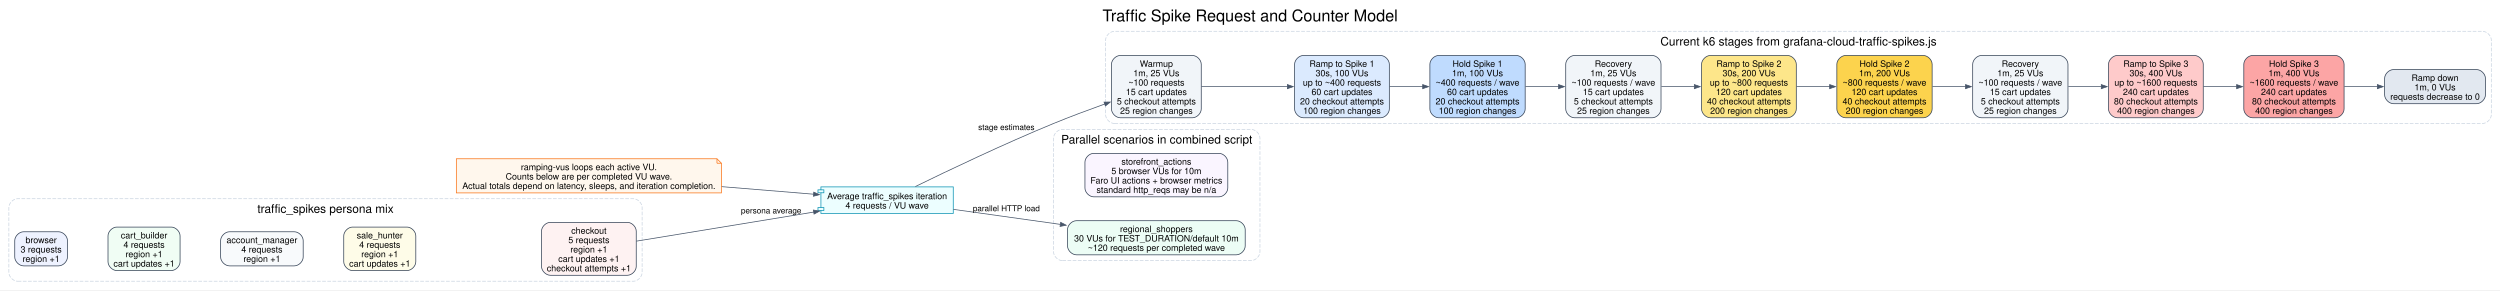
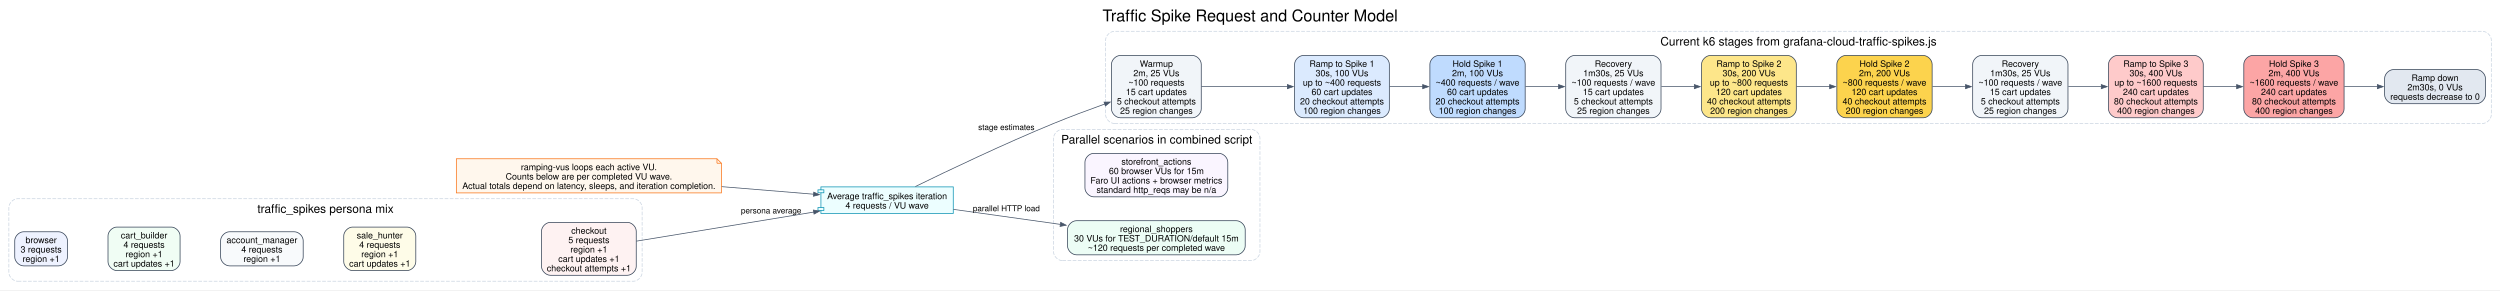
<svg xmlns="http://www.w3.org/2000/svg" width="3391pt" height="394pt" viewBox="0.00 0.00 3391.00 394.00">
  <g id="graph0" class="graph" transform="scale(1 1) rotate(0) translate(4 389.5)">
    <polygon fill="white" stroke="none" points="-4,4 -4,-389.5 3387.25,-389.5 3387.25,4 -4,4" />
    <text xml:space="preserve" text-anchor="middle" x="1691.62" y="-360.6" font-family="Helvetica,sans-Serif" font-size="22.00">Traffic Spike Request and Counter Model</text>
    <g id="clust1" class="cluster">
      <path fill="none" stroke="#cbd5e1" stroke-dasharray="5,2" d="M20,-8C20,-8 855,-8 855,-8 861,-8 867,-14 867,-20 867,-20 867,-108 867,-108 867,-114 861,-120 855,-120 855,-120 20,-120 20,-120 14,-120 8,-114 8,-108 8,-108 8,-20 8,-20 8,-14 14,-8 20,-8" />
      <text xml:space="preserve" text-anchor="middle" x="437.5" y="-100.8" font-family="Helvetica,sans-Serif" font-size="16.00">traffic_spikes persona mix</text>
    </g>
    <g id="clust2" class="cluster">
      <path fill="none" stroke="#cbd5e1" stroke-dasharray="5,2" d="M1507.62,-222C1507.62,-222 3363.25,-222 3363.25,-222 3369.25,-222 3375.25,-228 3375.25,-234 3375.25,-234 3375.25,-335 3375.25,-335 3375.25,-341 3369.25,-347 3363.25,-347 3363.25,-347 1507.62,-347 1507.62,-347 1501.62,-347 1495.62,-341 1495.62,-335 1495.62,-335 1495.62,-234 1495.62,-234 1495.62,-228 1501.62,-222 1507.62,-222" />
      <text xml:space="preserve" text-anchor="middle" x="2435.44" y="-327.8" font-family="Helvetica,sans-Serif" font-size="16.00">Current k6 stages from grafana-cloud-traffic-spikes.js</text>
    </g>
    <g id="clust3" class="cluster">
      <path fill="none" stroke="#cbd5e1" stroke-dasharray="5,2" d="M1437,-36C1437,-36 1693,-36 1693,-36 1699,-36 1705,-42 1705,-48 1705,-48 1705,-202 1705,-202 1705,-208 1699,-214 1693,-214 1693,-214 1437,-214 1437,-214 1431,-214 1425,-208 1425,-202 1425,-202 1425,-48 1425,-48 1425,-42 1431,-36 1437,-36" />
      <text xml:space="preserve" text-anchor="middle" x="1565" y="-194.8" font-family="Helvetica,sans-Serif" font-size="16.00">Parallel scenarios in combined script</text>
    </g>
    <g id="node1" class="node">
      <polygon fill="#fff7ed" stroke="#f97316" points="968.5,-174.12 615,-174.12 615,-127.88 974.5,-127.88 974.5,-168.12 968.5,-174.12" />
      <polyline fill="none" stroke="#f97316" points="968.5,-174.12 968.5,-168.12" />
      <polyline fill="none" stroke="#f97316" points="974.5,-168.12 968.5,-168.12" />
      <text xml:space="preserve" text-anchor="middle" x="794.75" y="-158.72" font-family="Helvetica,sans-Serif" font-size="12.00">ramping-vus loops each active VU.</text>
      <text xml:space="preserve" text-anchor="middle" x="794.75" y="-145.97" font-family="Helvetica,sans-Serif" font-size="12.00">Counts below are per completed VU wave.</text>
      <text xml:space="preserve" text-anchor="middle" x="794.75" y="-133.22" font-family="Helvetica,sans-Serif" font-size="12.00">Actual totals depend on latency, sleeps, and iteration completion.</text>
    </g>
    <g id="node2" class="node">
      <polygon fill="#ecfeff" stroke="#0891b2" points="1289,-136 1109.5,-136 1109.5,-132 1105.5,-132 1105.5,-128 1109.5,-128 1109.5,-108 1105.5,-108 1105.5,-104 1109.5,-104 1109.5,-100 1289,-100 1289,-136" />
      <polyline fill="none" stroke="#0891b2" points="1109.5,-132 1113.5,-132 1113.5,-128 1109.5,-128" />
      <polyline fill="none" stroke="#0891b2" points="1109.5,-108 1113.5,-108 1113.5,-104 1109.5,-104" />
      <text xml:space="preserve" text-anchor="middle" x="1199.25" y="-119.35" font-family="Helvetica,sans-Serif" font-size="12.00">Average traffic_spikes iteration</text>
      <text xml:space="preserve" text-anchor="middle" x="1199.25" y="-106.6" font-family="Helvetica,sans-Serif" font-size="12.00">4 requests / VU wave</text>
    </g>
    <g id="edge14" class="edge">
      <path fill="none" stroke="#475569" d="M974.93,-136.31C1017.77,-132.8 1061.96,-129.17 1099.61,-126.09" />
      <polygon fill="#475569" stroke="#475569" points="1099.78,-128.88 1107.53,-125.44 1099.32,-123.3 1099.78,-128.88" />
    </g>
    <g id="node8" class="node">
      <path fill="#f1f5f9" stroke="#334155" d="M1613.38,-314.25C1613.38,-314.25 1515.62,-314.25 1515.62,-314.25 1509.62,-314.25 1503.62,-308.25 1503.62,-302.25 1503.62,-302.25 1503.62,-241.75 1503.62,-241.75 1503.62,-235.75 1509.62,-229.75 1515.62,-229.75 1515.62,-229.75 1613.38,-229.75 1613.38,-229.75 1619.38,-229.75 1625.38,-235.75 1625.38,-241.75 1625.38,-241.75 1625.38,-302.25 1625.38,-302.25 1625.38,-308.25 1619.38,-314.25 1613.38,-314.25" />
      <text xml:space="preserve" text-anchor="middle" x="1564.5" y="-298.85" font-family="Helvetica,sans-Serif" font-size="12.00">Warmup</text>
-       <text xml:space="preserve" text-anchor="middle" x="1564.5" y="-286.1" font-family="Helvetica,sans-Serif" font-size="12.00">1m, 25 VUs</text>
+       <text xml:space="preserve" text-anchor="middle" x="1564.5" y="-286.1" font-family="Helvetica,sans-Serif" font-size="12.00">2m, 25 VUs</text>
      <text xml:space="preserve" text-anchor="middle" x="1564.5" y="-273.35" font-family="Helvetica,sans-Serif" font-size="12.00">~100 requests</text>
      <text xml:space="preserve" text-anchor="middle" x="1564.5" y="-260.6" font-family="Helvetica,sans-Serif" font-size="12.00">15 cart updates</text>
      <text xml:space="preserve" text-anchor="middle" x="1564.5" y="-247.85" font-family="Helvetica,sans-Serif" font-size="12.00">5 checkout attempts</text>
      <text xml:space="preserve" text-anchor="middle" x="1564.5" y="-235.1" font-family="Helvetica,sans-Serif" font-size="12.00">25 region changes</text>
    </g>
    <g id="edge15" class="edge">
      <path fill="none" stroke="#475569" d="M1237.59,-136.49C1281.83,-158.12 1357.99,-194.46 1425,-222 1447.44,-231.22 1472.28,-240.48 1494.65,-248.48" />
      <polygon fill="#475569" stroke="#475569" points="1493.51,-251.04 1501.99,-251.08 1495.39,-245.77 1493.51,-251.04" />
      <text xml:space="preserve" text-anchor="middle" x="1361" y="-213.16" font-family="Helvetica,sans-Serif" font-size="11.00">stage estimates</text>
    </g>
    <g id="node18" class="node">
      <path fill="#ecfdf5" stroke="#334155" d="M1673,-90.12C1673,-90.12 1456,-90.12 1456,-90.12 1450,-90.12 1444,-84.12 1444,-78.12 1444,-78.12 1444,-55.88 1444,-55.88 1444,-49.88 1450,-43.88 1456,-43.88 1456,-43.88 1673,-43.88 1673,-43.88 1679,-43.88 1685,-49.88 1685,-55.88 1685,-55.88 1685,-78.12 1685,-78.12 1685,-84.12 1679,-90.12 1673,-90.12" />
      <text xml:space="preserve" text-anchor="middle" x="1564.5" y="-74.72" font-family="Helvetica,sans-Serif" font-size="12.00">regional_shoppers</text>
-       <text xml:space="preserve" text-anchor="middle" x="1564.5" y="-61.98" font-family="Helvetica,sans-Serif" font-size="12.00">30 VUs for TEST_DURATION/default 10m</text>
+       <text xml:space="preserve" text-anchor="middle" x="1564.5" y="-61.98" font-family="Helvetica,sans-Serif" font-size="12.00">30 VUs for TEST_DURATION/default 15m</text>
      <text xml:space="preserve" text-anchor="middle" x="1564.5" y="-49.23" font-family="Helvetica,sans-Serif" font-size="12.00">~120 requests per completed wave</text>
    </g>
    <g id="edge16" class="edge">
      <path fill="none" stroke="#475569" d="M1289.11,-105.52C1332.82,-99.39 1386.32,-91.88 1434.44,-85.12" />
      <polygon fill="#475569" stroke="#475569" points="1434.64,-87.92 1442.17,-84.03 1433.86,-82.37 1434.64,-87.92" />
      <text xml:space="preserve" text-anchor="middle" x="1361" y="-103.05" font-family="Helvetica,sans-Serif" font-size="11.00">parallel HTTP load</text>
    </g>
    <g id="node3" class="node">
      <path fill="#eef2ff" stroke="#334155" d="M75.5,-75.12C75.5,-75.12 28,-75.12 28,-75.12 22,-75.12 16,-69.12 16,-63.12 16,-63.12 16,-40.88 16,-40.88 16,-34.88 22,-28.88 28,-28.88 28,-28.88 75.5,-28.88 75.5,-28.88 81.5,-28.88 87.5,-34.88 87.5,-40.88 87.5,-40.88 87.5,-63.12 87.5,-63.12 87.5,-69.12 81.5,-75.12 75.5,-75.12" />
      <text xml:space="preserve" text-anchor="middle" x="51.75" y="-59.73" font-family="Helvetica,sans-Serif" font-size="12.00">browser</text>
      <text xml:space="preserve" text-anchor="middle" x="51.75" y="-46.98" font-family="Helvetica,sans-Serif" font-size="12.00">3 requests</text>
      <text xml:space="preserve" text-anchor="middle" x="51.75" y="-34.23" font-family="Helvetica,sans-Serif" font-size="12.00">region +1</text>
    </g>
    <g id="node4" class="node">
      <path fill="#f0fdf4" stroke="#334155" d="M228.25,-81.5C228.25,-81.5 154.5,-81.5 154.5,-81.5 148.5,-81.5 142.5,-75.5 142.5,-69.5 142.5,-69.5 142.5,-34.5 142.5,-34.5 142.5,-28.5 148.5,-22.5 154.5,-22.5 154.5,-22.5 228.25,-22.5 228.25,-22.5 234.25,-22.5 240.25,-28.5 240.25,-34.5 240.25,-34.5 240.25,-69.5 240.25,-69.5 240.25,-75.5 234.25,-81.5 228.25,-81.5" />
      <text xml:space="preserve" text-anchor="middle" x="191.38" y="-66.1" font-family="Helvetica,sans-Serif" font-size="12.00">cart_builder</text>
      <text xml:space="preserve" text-anchor="middle" x="191.38" y="-53.35" font-family="Helvetica,sans-Serif" font-size="12.00">4 requests</text>
      <text xml:space="preserve" text-anchor="middle" x="191.38" y="-40.6" font-family="Helvetica,sans-Serif" font-size="12.00">region +1</text>
      <text xml:space="preserve" text-anchor="middle" x="191.38" y="-27.85" font-family="Helvetica,sans-Serif" font-size="12.00">cart updates +1</text>
    </g>
    <g id="node5" class="node">
      <path fill="#f8fafc" stroke="#334155" d="M395.25,-75.12C395.25,-75.12 307.25,-75.12 307.25,-75.12 301.25,-75.12 295.25,-69.12 295.25,-63.12 295.25,-63.12 295.25,-40.88 295.25,-40.88 295.25,-34.88 301.25,-28.88 307.25,-28.88 307.25,-28.88 395.25,-28.88 395.25,-28.88 401.25,-28.88 407.25,-34.88 407.25,-40.88 407.25,-40.88 407.25,-63.12 407.25,-63.12 407.25,-69.12 401.25,-75.12 395.25,-75.12" />
      <text xml:space="preserve" text-anchor="middle" x="351.25" y="-59.73" font-family="Helvetica,sans-Serif" font-size="12.00">account_manager</text>
      <text xml:space="preserve" text-anchor="middle" x="351.25" y="-46.98" font-family="Helvetica,sans-Serif" font-size="12.00">4 requests</text>
      <text xml:space="preserve" text-anchor="middle" x="351.25" y="-34.23" font-family="Helvetica,sans-Serif" font-size="12.00">region +1</text>
    </g>
    <g id="node6" class="node">
      <path fill="#fefce8" stroke="#334155" d="M548,-81.5C548,-81.5 474.25,-81.5 474.25,-81.5 468.25,-81.5 462.25,-75.5 462.25,-69.5 462.25,-69.5 462.25,-34.5 462.25,-34.5 462.25,-28.5 468.25,-22.5 474.25,-22.5 474.25,-22.5 548,-22.5 548,-22.5 554,-22.5 560,-28.5 560,-34.5 560,-34.5 560,-69.5 560,-69.5 560,-75.5 554,-81.5 548,-81.5" />
      <text xml:space="preserve" text-anchor="middle" x="511.12" y="-66.1" font-family="Helvetica,sans-Serif" font-size="12.00">sale_hunter</text>
      <text xml:space="preserve" text-anchor="middle" x="511.12" y="-53.35" font-family="Helvetica,sans-Serif" font-size="12.00">4 requests</text>
      <text xml:space="preserve" text-anchor="middle" x="511.12" y="-40.6" font-family="Helvetica,sans-Serif" font-size="12.00">region +1</text>
      <text xml:space="preserve" text-anchor="middle" x="511.12" y="-27.85" font-family="Helvetica,sans-Serif" font-size="12.00">cart updates +1</text>
    </g>
    <g id="node7" class="node">
      <path fill="#fef2f2" stroke="#334155" d="M847,-87.88C847,-87.88 742.5,-87.88 742.5,-87.88 736.5,-87.88 730.5,-81.88 730.5,-75.88 730.5,-75.88 730.5,-28.12 730.5,-28.12 730.5,-22.12 736.5,-16.12 742.5,-16.12 742.5,-16.12 847,-16.12 847,-16.12 853,-16.12 859,-22.12 859,-28.12 859,-28.12 859,-75.88 859,-75.88 859,-81.88 853,-87.88 847,-87.88" />
      <text xml:space="preserve" text-anchor="middle" x="794.75" y="-72.47" font-family="Helvetica,sans-Serif" font-size="12.00">checkout</text>
      <text xml:space="preserve" text-anchor="middle" x="794.75" y="-59.73" font-family="Helvetica,sans-Serif" font-size="12.00">5 requests</text>
      <text xml:space="preserve" text-anchor="middle" x="794.75" y="-46.98" font-family="Helvetica,sans-Serif" font-size="12.00">region +1</text>
      <text xml:space="preserve" text-anchor="middle" x="794.75" y="-34.23" font-family="Helvetica,sans-Serif" font-size="12.00">cart updates +1</text>
      <text xml:space="preserve" text-anchor="middle" x="794.75" y="-21.48" font-family="Helvetica,sans-Serif" font-size="12.00">checkout attempts +1</text>
    </g>
    <g id="edge17" class="edge">
      <path fill="none" stroke="#475569" d="M859.08,-62.39C923.76,-72.99 1025.04,-89.6 1100.11,-101.91" />
      <polygon fill="#475569" stroke="#475569" points="1099.28,-104.61 1107.63,-103.14 1100.19,-99.08 1099.28,-104.61" />
      <text xml:space="preserve" text-anchor="middle" x="1042" y="-100.05" font-family="Helvetica,sans-Serif" font-size="11.00">persona average</text>
    </g>
    <g id="node9" class="node">
      <path fill="#dbeafe" stroke="#334155" d="M1868.5,-314.25C1868.5,-314.25 1764,-314.25 1764,-314.25 1758,-314.25 1752,-308.25 1752,-302.25 1752,-302.25 1752,-241.75 1752,-241.75 1752,-235.75 1758,-229.75 1764,-229.75 1764,-229.75 1868.5,-229.75 1868.5,-229.75 1874.5,-229.75 1880.5,-235.75 1880.5,-241.75 1880.5,-241.75 1880.5,-302.25 1880.5,-302.25 1880.5,-308.25 1874.5,-314.25 1868.5,-314.25" />
      <text xml:space="preserve" text-anchor="middle" x="1816.25" y="-298.85" font-family="Helvetica,sans-Serif" font-size="12.00">Ramp to Spike 1</text>
      <text xml:space="preserve" text-anchor="middle" x="1816.25" y="-286.1" font-family="Helvetica,sans-Serif" font-size="12.00">30s, 100 VUs</text>
      <text xml:space="preserve" text-anchor="middle" x="1816.25" y="-273.35" font-family="Helvetica,sans-Serif" font-size="12.00">up to ~400 requests</text>
      <text xml:space="preserve" text-anchor="middle" x="1816.25" y="-260.6" font-family="Helvetica,sans-Serif" font-size="12.00">60 cart updates</text>
      <text xml:space="preserve" text-anchor="middle" x="1816.25" y="-247.85" font-family="Helvetica,sans-Serif" font-size="12.00">20 checkout attempts</text>
      <text xml:space="preserve" text-anchor="middle" x="1816.25" y="-235.1" font-family="Helvetica,sans-Serif" font-size="12.00">100 region changes</text>
    </g>
    <g id="edge5" class="edge">
      <path fill="none" stroke="#475569" d="M1625.64,-272C1660.77,-272 1705.34,-272 1742.45,-272" />
      <polygon fill="#475569" stroke="#475569" points="1742.19,-274.8 1750.19,-272 1742.19,-269.2 1742.19,-274.8" />
    </g>
    <g id="node10" class="node">
      <path fill="#bfdbfe" stroke="#334155" d="M2052.75,-314.25C2052.75,-314.25 1947.5,-314.25 1947.5,-314.25 1941.5,-314.25 1935.5,-308.25 1935.5,-302.25 1935.5,-302.25 1935.5,-241.75 1935.5,-241.75 1935.5,-235.75 1941.5,-229.75 1947.5,-229.75 1947.5,-229.75 2052.75,-229.75 2052.75,-229.75 2058.75,-229.75 2064.75,-235.75 2064.75,-241.75 2064.75,-241.75 2064.75,-302.25 2064.75,-302.25 2064.75,-308.25 2058.75,-314.25 2052.75,-314.25" />
      <text xml:space="preserve" text-anchor="middle" x="2000.12" y="-298.85" font-family="Helvetica,sans-Serif" font-size="12.00">Hold Spike 1</text>
-       <text xml:space="preserve" text-anchor="middle" x="2000.12" y="-286.1" font-family="Helvetica,sans-Serif" font-size="12.00">1m, 100 VUs</text>
+       <text xml:space="preserve" text-anchor="middle" x="2000.12" y="-286.1" font-family="Helvetica,sans-Serif" font-size="12.00">2m, 100 VUs</text>
      <text xml:space="preserve" text-anchor="middle" x="2000.12" y="-273.35" font-family="Helvetica,sans-Serif" font-size="12.00">~400 requests / wave</text>
      <text xml:space="preserve" text-anchor="middle" x="2000.12" y="-260.6" font-family="Helvetica,sans-Serif" font-size="12.00">60 cart updates</text>
      <text xml:space="preserve" text-anchor="middle" x="2000.12" y="-247.85" font-family="Helvetica,sans-Serif" font-size="12.00">20 checkout attempts</text>
      <text xml:space="preserve" text-anchor="middle" x="2000.12" y="-235.1" font-family="Helvetica,sans-Serif" font-size="12.00">100 region changes</text>
    </g>
    <g id="edge6" class="edge">
      <path fill="none" stroke="#475569" d="M1880.86,-272C1895.45,-272 1911.08,-272 1926.03,-272" />
      <polygon fill="#475569" stroke="#475569" points="1925.73,-274.8 1933.73,-272 1925.73,-269.2 1925.73,-274.8" />
    </g>
    <g id="node11" class="node">
      <path fill="#f1f5f9" stroke="#334155" d="M2237,-314.25C2237,-314.25 2131.75,-314.25 2131.75,-314.25 2125.75,-314.25 2119.75,-308.25 2119.75,-302.25 2119.75,-302.25 2119.75,-241.75 2119.75,-241.75 2119.75,-235.75 2125.75,-229.75 2131.75,-229.75 2131.75,-229.75 2237,-229.75 2237,-229.75 2243,-229.75 2249,-235.75 2249,-241.75 2249,-241.75 2249,-302.25 2249,-302.25 2249,-308.25 2243,-314.25 2237,-314.25" />
      <text xml:space="preserve" text-anchor="middle" x="2184.38" y="-298.85" font-family="Helvetica,sans-Serif" font-size="12.00">Recovery</text>
-       <text xml:space="preserve" text-anchor="middle" x="2184.38" y="-286.1" font-family="Helvetica,sans-Serif" font-size="12.00">1m, 25 VUs</text>
+       <text xml:space="preserve" text-anchor="middle" x="2184.38" y="-286.1" font-family="Helvetica,sans-Serif" font-size="12.00">1m30s, 25 VUs</text>
      <text xml:space="preserve" text-anchor="middle" x="2184.38" y="-273.35" font-family="Helvetica,sans-Serif" font-size="12.00">~100 requests / wave</text>
      <text xml:space="preserve" text-anchor="middle" x="2184.38" y="-260.6" font-family="Helvetica,sans-Serif" font-size="12.00">15 cart updates</text>
      <text xml:space="preserve" text-anchor="middle" x="2184.38" y="-247.85" font-family="Helvetica,sans-Serif" font-size="12.00">5 checkout attempts</text>
      <text xml:space="preserve" text-anchor="middle" x="2184.38" y="-235.1" font-family="Helvetica,sans-Serif" font-size="12.00">25 region changes</text>
    </g>
    <g id="edge7" class="edge">
      <path fill="none" stroke="#475569" d="M2065.12,-272C2079.73,-272 2095.37,-272 2110.32,-272" />
      <polygon fill="#475569" stroke="#475569" points="2110.02,-274.8 2118.02,-272 2110.02,-269.2 2110.02,-274.8" />
    </g>
    <g id="node12" class="node">
      <path fill="#fde68a" stroke="#334155" d="M2420.5,-314.25C2420.5,-314.25 2316,-314.25 2316,-314.25 2310,-314.25 2304,-308.25 2304,-302.25 2304,-302.25 2304,-241.75 2304,-241.75 2304,-235.75 2310,-229.75 2316,-229.75 2316,-229.75 2420.5,-229.75 2420.5,-229.75 2426.5,-229.75 2432.5,-235.75 2432.5,-241.75 2432.5,-241.75 2432.5,-302.25 2432.5,-302.25 2432.5,-308.25 2426.5,-314.25 2420.5,-314.25" />
      <text xml:space="preserve" text-anchor="middle" x="2368.25" y="-298.85" font-family="Helvetica,sans-Serif" font-size="12.00">Ramp to Spike 2</text>
      <text xml:space="preserve" text-anchor="middle" x="2368.25" y="-286.1" font-family="Helvetica,sans-Serif" font-size="12.00">30s, 200 VUs</text>
      <text xml:space="preserve" text-anchor="middle" x="2368.25" y="-273.35" font-family="Helvetica,sans-Serif" font-size="12.00">up to ~800 requests</text>
      <text xml:space="preserve" text-anchor="middle" x="2368.25" y="-260.6" font-family="Helvetica,sans-Serif" font-size="12.00">120 cart updates</text>
      <text xml:space="preserve" text-anchor="middle" x="2368.25" y="-247.85" font-family="Helvetica,sans-Serif" font-size="12.00">40 checkout attempts</text>
      <text xml:space="preserve" text-anchor="middle" x="2368.25" y="-235.1" font-family="Helvetica,sans-Serif" font-size="12.00">200 region changes</text>
    </g>
    <g id="edge8" class="edge">
      <path fill="none" stroke="#475569" d="M2249.5,-272C2264.06,-272 2279.64,-272 2294.54,-272" />
      <polygon fill="#475569" stroke="#475569" points="2294.19,-274.8 2302.19,-272 2294.19,-269.2 2294.19,-274.8" />
    </g>
    <g id="node13" class="node">
      <path fill="#fcd34d" stroke="#334155" d="M2604.75,-314.25C2604.75,-314.25 2499.5,-314.25 2499.5,-314.25 2493.5,-314.25 2487.5,-308.25 2487.5,-302.25 2487.5,-302.25 2487.5,-241.75 2487.5,-241.75 2487.5,-235.75 2493.5,-229.75 2499.5,-229.75 2499.5,-229.75 2604.75,-229.75 2604.75,-229.75 2610.75,-229.75 2616.75,-235.75 2616.75,-241.75 2616.75,-241.75 2616.75,-302.25 2616.75,-302.25 2616.75,-308.25 2610.75,-314.25 2604.75,-314.25" />
      <text xml:space="preserve" text-anchor="middle" x="2552.12" y="-298.85" font-family="Helvetica,sans-Serif" font-size="12.00">Hold Spike 2</text>
-       <text xml:space="preserve" text-anchor="middle" x="2552.12" y="-286.1" font-family="Helvetica,sans-Serif" font-size="12.00">1m, 200 VUs</text>
+       <text xml:space="preserve" text-anchor="middle" x="2552.12" y="-286.1" font-family="Helvetica,sans-Serif" font-size="12.00">2m, 200 VUs</text>
      <text xml:space="preserve" text-anchor="middle" x="2552.12" y="-273.35" font-family="Helvetica,sans-Serif" font-size="12.00">~800 requests / wave</text>
      <text xml:space="preserve" text-anchor="middle" x="2552.12" y="-260.6" font-family="Helvetica,sans-Serif" font-size="12.00">120 cart updates</text>
      <text xml:space="preserve" text-anchor="middle" x="2552.12" y="-247.85" font-family="Helvetica,sans-Serif" font-size="12.00">40 checkout attempts</text>
      <text xml:space="preserve" text-anchor="middle" x="2552.12" y="-235.1" font-family="Helvetica,sans-Serif" font-size="12.00">200 region changes</text>
    </g>
    <g id="edge9" class="edge">
      <path fill="none" stroke="#475569" d="M2432.86,-272C2447.45,-272 2463.08,-272 2478.03,-272" />
      <polygon fill="#475569" stroke="#475569" points="2477.73,-274.8 2485.73,-272 2477.73,-269.2 2477.73,-274.8" />
    </g>
    <g id="node14" class="node">
      <path fill="#f1f5f9" stroke="#334155" d="M2789,-314.25C2789,-314.25 2683.75,-314.25 2683.75,-314.25 2677.75,-314.25 2671.75,-308.25 2671.75,-302.25 2671.75,-302.25 2671.75,-241.75 2671.75,-241.75 2671.75,-235.75 2677.75,-229.75 2683.75,-229.75 2683.75,-229.75 2789,-229.75 2789,-229.75 2795,-229.75 2801,-235.75 2801,-241.75 2801,-241.75 2801,-302.25 2801,-302.25 2801,-308.25 2795,-314.25 2789,-314.25" />
      <text xml:space="preserve" text-anchor="middle" x="2736.38" y="-298.85" font-family="Helvetica,sans-Serif" font-size="12.00">Recovery</text>
-       <text xml:space="preserve" text-anchor="middle" x="2736.38" y="-286.1" font-family="Helvetica,sans-Serif" font-size="12.00">1m, 25 VUs</text>
+       <text xml:space="preserve" text-anchor="middle" x="2736.38" y="-286.1" font-family="Helvetica,sans-Serif" font-size="12.00">1m30s, 25 VUs</text>
      <text xml:space="preserve" text-anchor="middle" x="2736.38" y="-273.35" font-family="Helvetica,sans-Serif" font-size="12.00">~100 requests / wave</text>
      <text xml:space="preserve" text-anchor="middle" x="2736.38" y="-260.6" font-family="Helvetica,sans-Serif" font-size="12.00">15 cart updates</text>
      <text xml:space="preserve" text-anchor="middle" x="2736.38" y="-247.85" font-family="Helvetica,sans-Serif" font-size="12.00">5 checkout attempts</text>
      <text xml:space="preserve" text-anchor="middle" x="2736.38" y="-235.1" font-family="Helvetica,sans-Serif" font-size="12.00">25 region changes</text>
    </g>
    <g id="edge10" class="edge">
      <path fill="none" stroke="#475569" d="M2617.12,-272C2631.73,-272 2647.37,-272 2662.32,-272" />
      <polygon fill="#475569" stroke="#475569" points="2662.02,-274.8 2670.02,-272 2662.02,-269.2 2662.02,-274.8" />
    </g>
    <g id="node15" class="node">
      <path fill="#fecaca" stroke="#334155" d="M2972.5,-314.25C2972.5,-314.25 2868,-314.25 2868,-314.25 2862,-314.25 2856,-308.25 2856,-302.25 2856,-302.25 2856,-241.75 2856,-241.75 2856,-235.75 2862,-229.75 2868,-229.75 2868,-229.75 2972.5,-229.75 2972.5,-229.75 2978.5,-229.75 2984.5,-235.75 2984.5,-241.75 2984.5,-241.75 2984.5,-302.25 2984.5,-302.25 2984.5,-308.25 2978.5,-314.25 2972.5,-314.25" />
      <text xml:space="preserve" text-anchor="middle" x="2920.25" y="-298.85" font-family="Helvetica,sans-Serif" font-size="12.00">Ramp to Spike 3</text>
      <text xml:space="preserve" text-anchor="middle" x="2920.25" y="-286.1" font-family="Helvetica,sans-Serif" font-size="12.00">30s, 400 VUs</text>
      <text xml:space="preserve" text-anchor="middle" x="2920.25" y="-273.35" font-family="Helvetica,sans-Serif" font-size="12.00">up to ~1600 requests</text>
      <text xml:space="preserve" text-anchor="middle" x="2920.25" y="-260.6" font-family="Helvetica,sans-Serif" font-size="12.00">240 cart updates</text>
      <text xml:space="preserve" text-anchor="middle" x="2920.25" y="-247.85" font-family="Helvetica,sans-Serif" font-size="12.00">80 checkout attempts</text>
      <text xml:space="preserve" text-anchor="middle" x="2920.25" y="-235.1" font-family="Helvetica,sans-Serif" font-size="12.00">400 region changes</text>
    </g>
    <g id="edge11" class="edge">
      <path fill="none" stroke="#475569" d="M2801.5,-272C2816.06,-272 2831.64,-272 2846.54,-272" />
      <polygon fill="#475569" stroke="#475569" points="2846.19,-274.8 2854.19,-272 2846.19,-269.2 2846.19,-274.8" />
    </g>
    <g id="node16" class="node">
      <path fill="#fca5a5" stroke="#334155" d="M3163.5,-314.25C3163.5,-314.25 3051.5,-314.25 3051.5,-314.25 3045.5,-314.25 3039.5,-308.25 3039.5,-302.25 3039.5,-302.25 3039.5,-241.75 3039.5,-241.75 3039.5,-235.75 3045.5,-229.75 3051.5,-229.75 3051.5,-229.75 3163.5,-229.75 3163.5,-229.75 3169.5,-229.75 3175.5,-235.75 3175.5,-241.75 3175.5,-241.75 3175.5,-302.25 3175.5,-302.25 3175.5,-308.25 3169.5,-314.25 3163.5,-314.25" />
      <text xml:space="preserve" text-anchor="middle" x="3107.5" y="-298.85" font-family="Helvetica,sans-Serif" font-size="12.00">Hold Spike 3</text>
-       <text xml:space="preserve" text-anchor="middle" x="3107.5" y="-286.1" font-family="Helvetica,sans-Serif" font-size="12.00">1m, 400 VUs</text>
+       <text xml:space="preserve" text-anchor="middle" x="3107.5" y="-286.1" font-family="Helvetica,sans-Serif" font-size="12.00">2m, 400 VUs</text>
      <text xml:space="preserve" text-anchor="middle" x="3107.5" y="-273.35" font-family="Helvetica,sans-Serif" font-size="12.00">~1600 requests / wave</text>
      <text xml:space="preserve" text-anchor="middle" x="3107.5" y="-260.6" font-family="Helvetica,sans-Serif" font-size="12.00">240 cart updates</text>
      <text xml:space="preserve" text-anchor="middle" x="3107.5" y="-247.85" font-family="Helvetica,sans-Serif" font-size="12.00">80 checkout attempts</text>
      <text xml:space="preserve" text-anchor="middle" x="3107.5" y="-235.1" font-family="Helvetica,sans-Serif" font-size="12.00">400 region changes</text>
    </g>
    <g id="edge12" class="edge">
      <path fill="none" stroke="#475569" d="M2984.74,-272C2999.32,-272 3014.96,-272 3030.01,-272" />
      <polygon fill="#475569" stroke="#475569" points="3029.78,-274.8 3037.78,-272 3029.78,-269.2 3029.78,-274.8" />
    </g>
    <g id="node17" class="node">
      <path fill="#e2e8f0" stroke="#334155" d="M3355.25,-295.12C3355.25,-295.12 3242.5,-295.12 3242.5,-295.12 3236.5,-295.12 3230.5,-289.12 3230.5,-283.12 3230.5,-283.12 3230.5,-260.88 3230.5,-260.88 3230.5,-254.88 3236.5,-248.88 3242.5,-248.88 3242.5,-248.88 3355.25,-248.88 3355.25,-248.88 3361.25,-248.88 3367.25,-254.88 3367.25,-260.88 3367.25,-260.88 3367.25,-283.12 3367.25,-283.12 3367.25,-289.12 3361.25,-295.12 3355.25,-295.12" />
      <text xml:space="preserve" text-anchor="middle" x="3298.88" y="-279.73" font-family="Helvetica,sans-Serif" font-size="12.00">Ramp down</text>
-       <text xml:space="preserve" text-anchor="middle" x="3298.88" y="-266.98" font-family="Helvetica,sans-Serif" font-size="12.00">1m, 0 VUs</text>
+       <text xml:space="preserve" text-anchor="middle" x="3298.88" y="-266.98" font-family="Helvetica,sans-Serif" font-size="12.00">2m30s, 0 VUs</text>
      <text xml:space="preserve" text-anchor="middle" x="3298.88" y="-254.22" font-family="Helvetica,sans-Serif" font-size="12.00">requests decrease to 0</text>
    </g>
    <g id="edge13" class="edge">
      <path fill="none" stroke="#475569" d="M3175.8,-272C3190.41,-272 3205.98,-272 3220.94,-272" />
      <polygon fill="#475569" stroke="#475569" points="3220.64,-274.8 3228.64,-272 3220.64,-269.2 3220.64,-274.8" />
    </g>
    <g id="node19" class="node">
      <path fill="#faf5ff" stroke="#334155" d="M1649.38,-181.5C1649.38,-181.5 1479.62,-181.5 1479.62,-181.5 1473.62,-181.5 1467.62,-175.5 1467.62,-169.5 1467.62,-169.5 1467.62,-134.5 1467.62,-134.5 1467.62,-128.5 1473.62,-122.5 1479.62,-122.5 1479.62,-122.5 1649.38,-122.5 1649.38,-122.5 1655.38,-122.5 1661.38,-128.5 1661.38,-134.5 1661.38,-134.5 1661.38,-169.5 1661.38,-169.5 1661.38,-175.5 1655.38,-181.5 1649.38,-181.5" />
      <text xml:space="preserve" text-anchor="middle" x="1564.5" y="-166.1" font-family="Helvetica,sans-Serif" font-size="12.00">storefront_actions</text>
-       <text xml:space="preserve" text-anchor="middle" x="1564.5" y="-153.35" font-family="Helvetica,sans-Serif" font-size="12.00">5 browser VUs for 10m</text>
+       <text xml:space="preserve" text-anchor="middle" x="1564.5" y="-153.35" font-family="Helvetica,sans-Serif" font-size="12.00">60 browser VUs for 15m</text>
      <text xml:space="preserve" text-anchor="middle" x="1564.5" y="-140.6" font-family="Helvetica,sans-Serif" font-size="12.00">Faro UI actions + browser metrics</text>
      <text xml:space="preserve" text-anchor="middle" x="1564.5" y="-127.85" font-family="Helvetica,sans-Serif" font-size="12.00">standard http_reqs may be n/a</text>
    </g>
  </g>
</svg>
